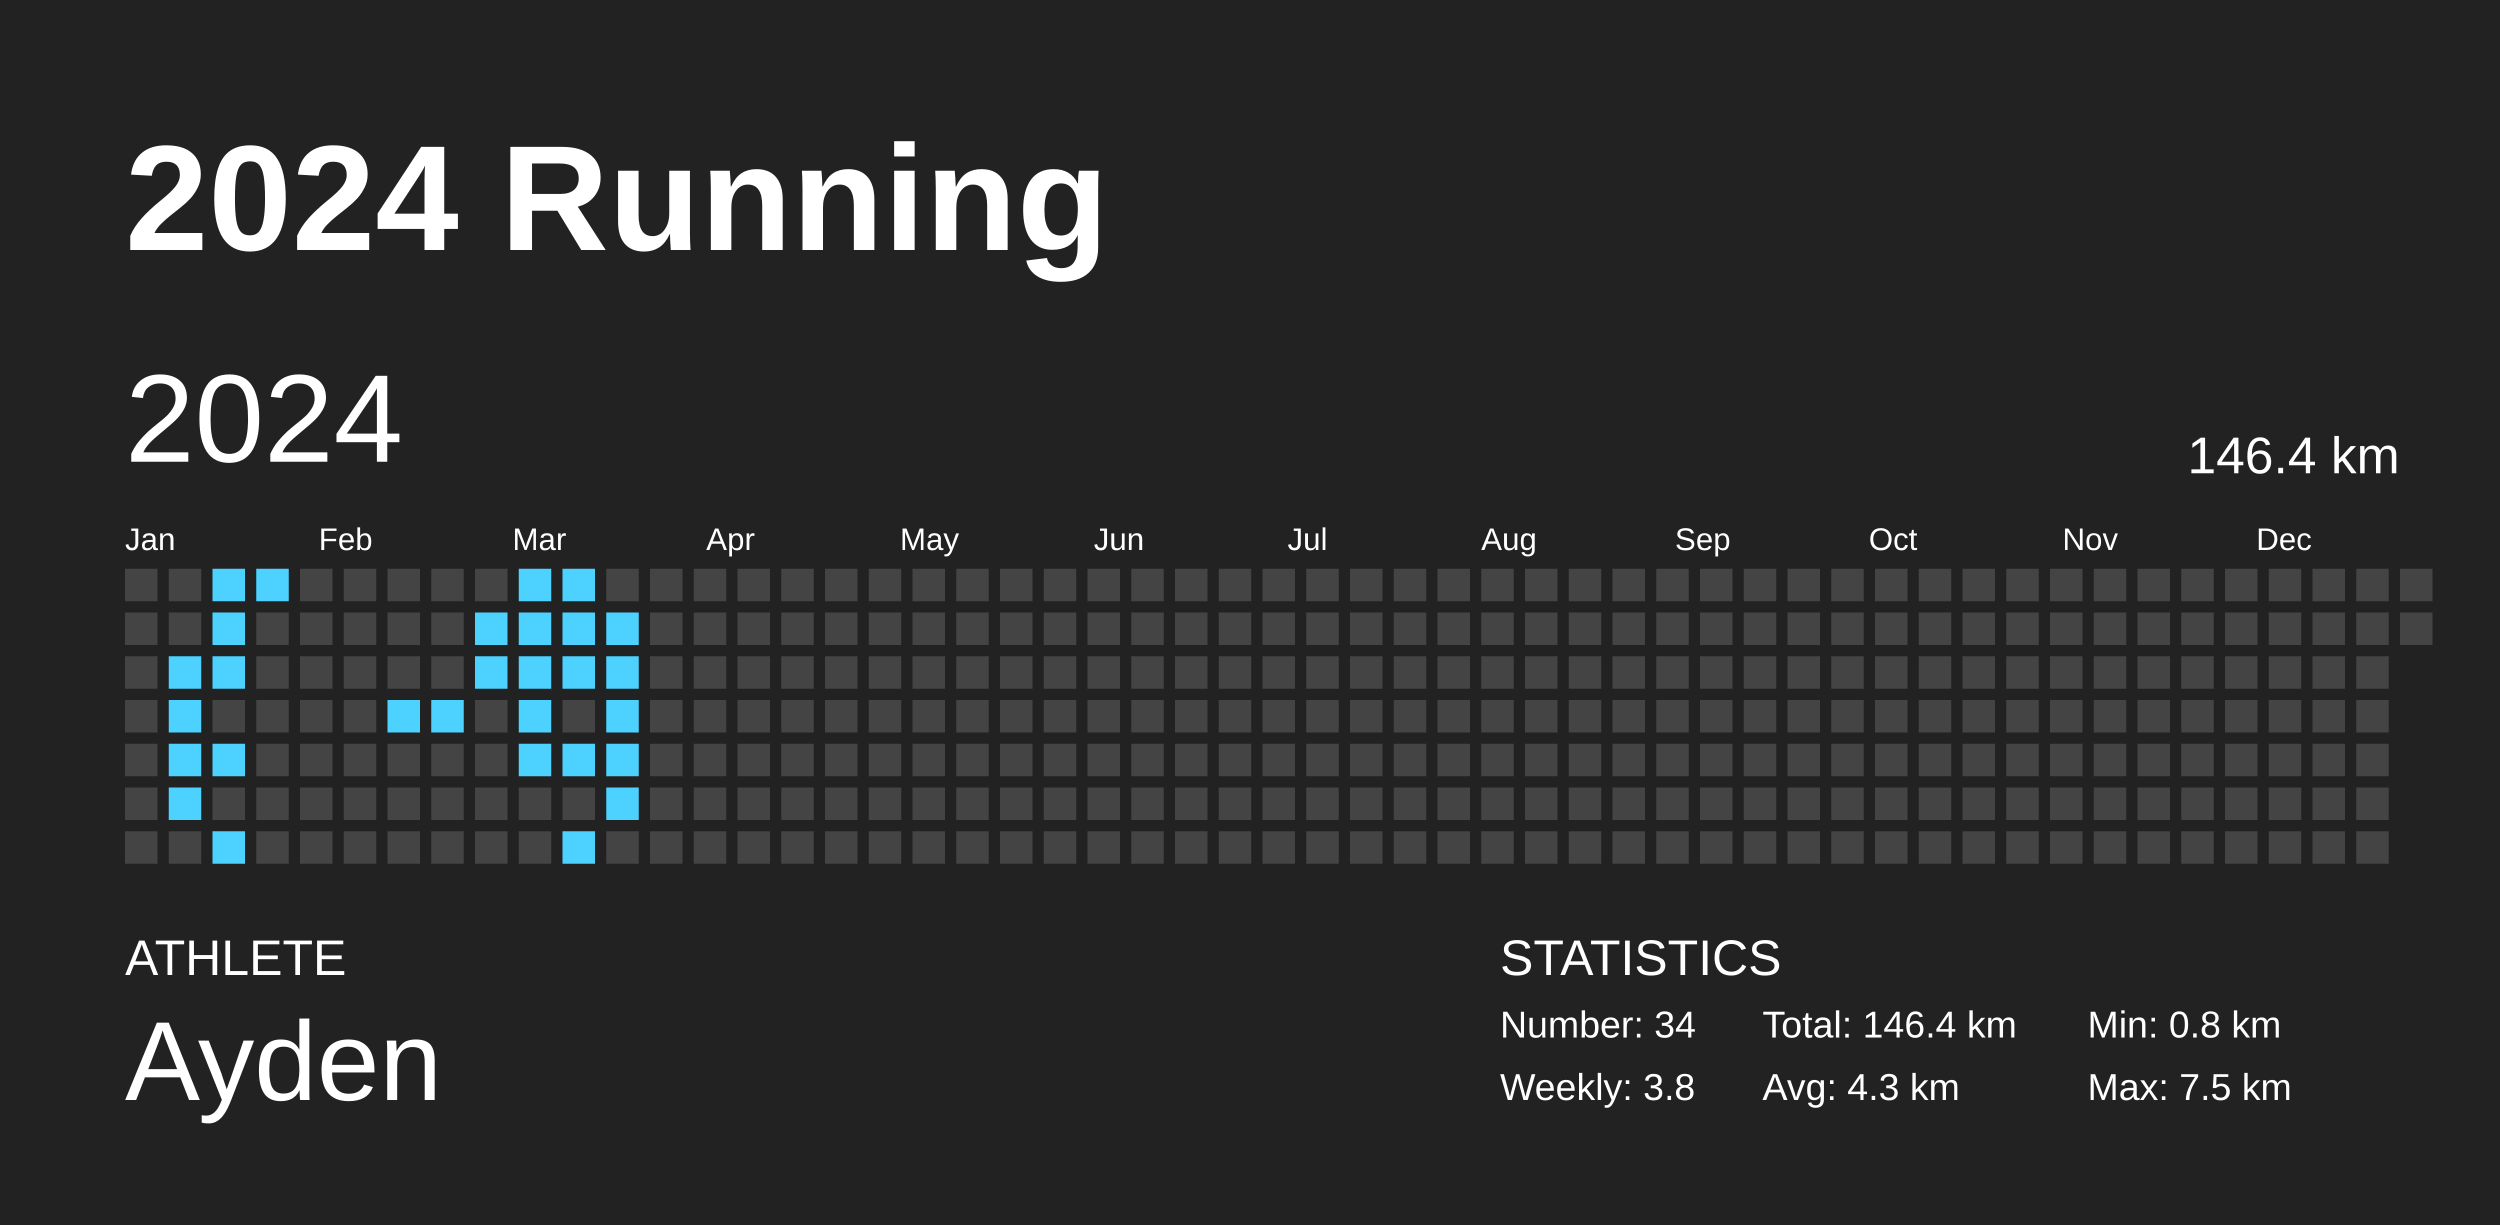
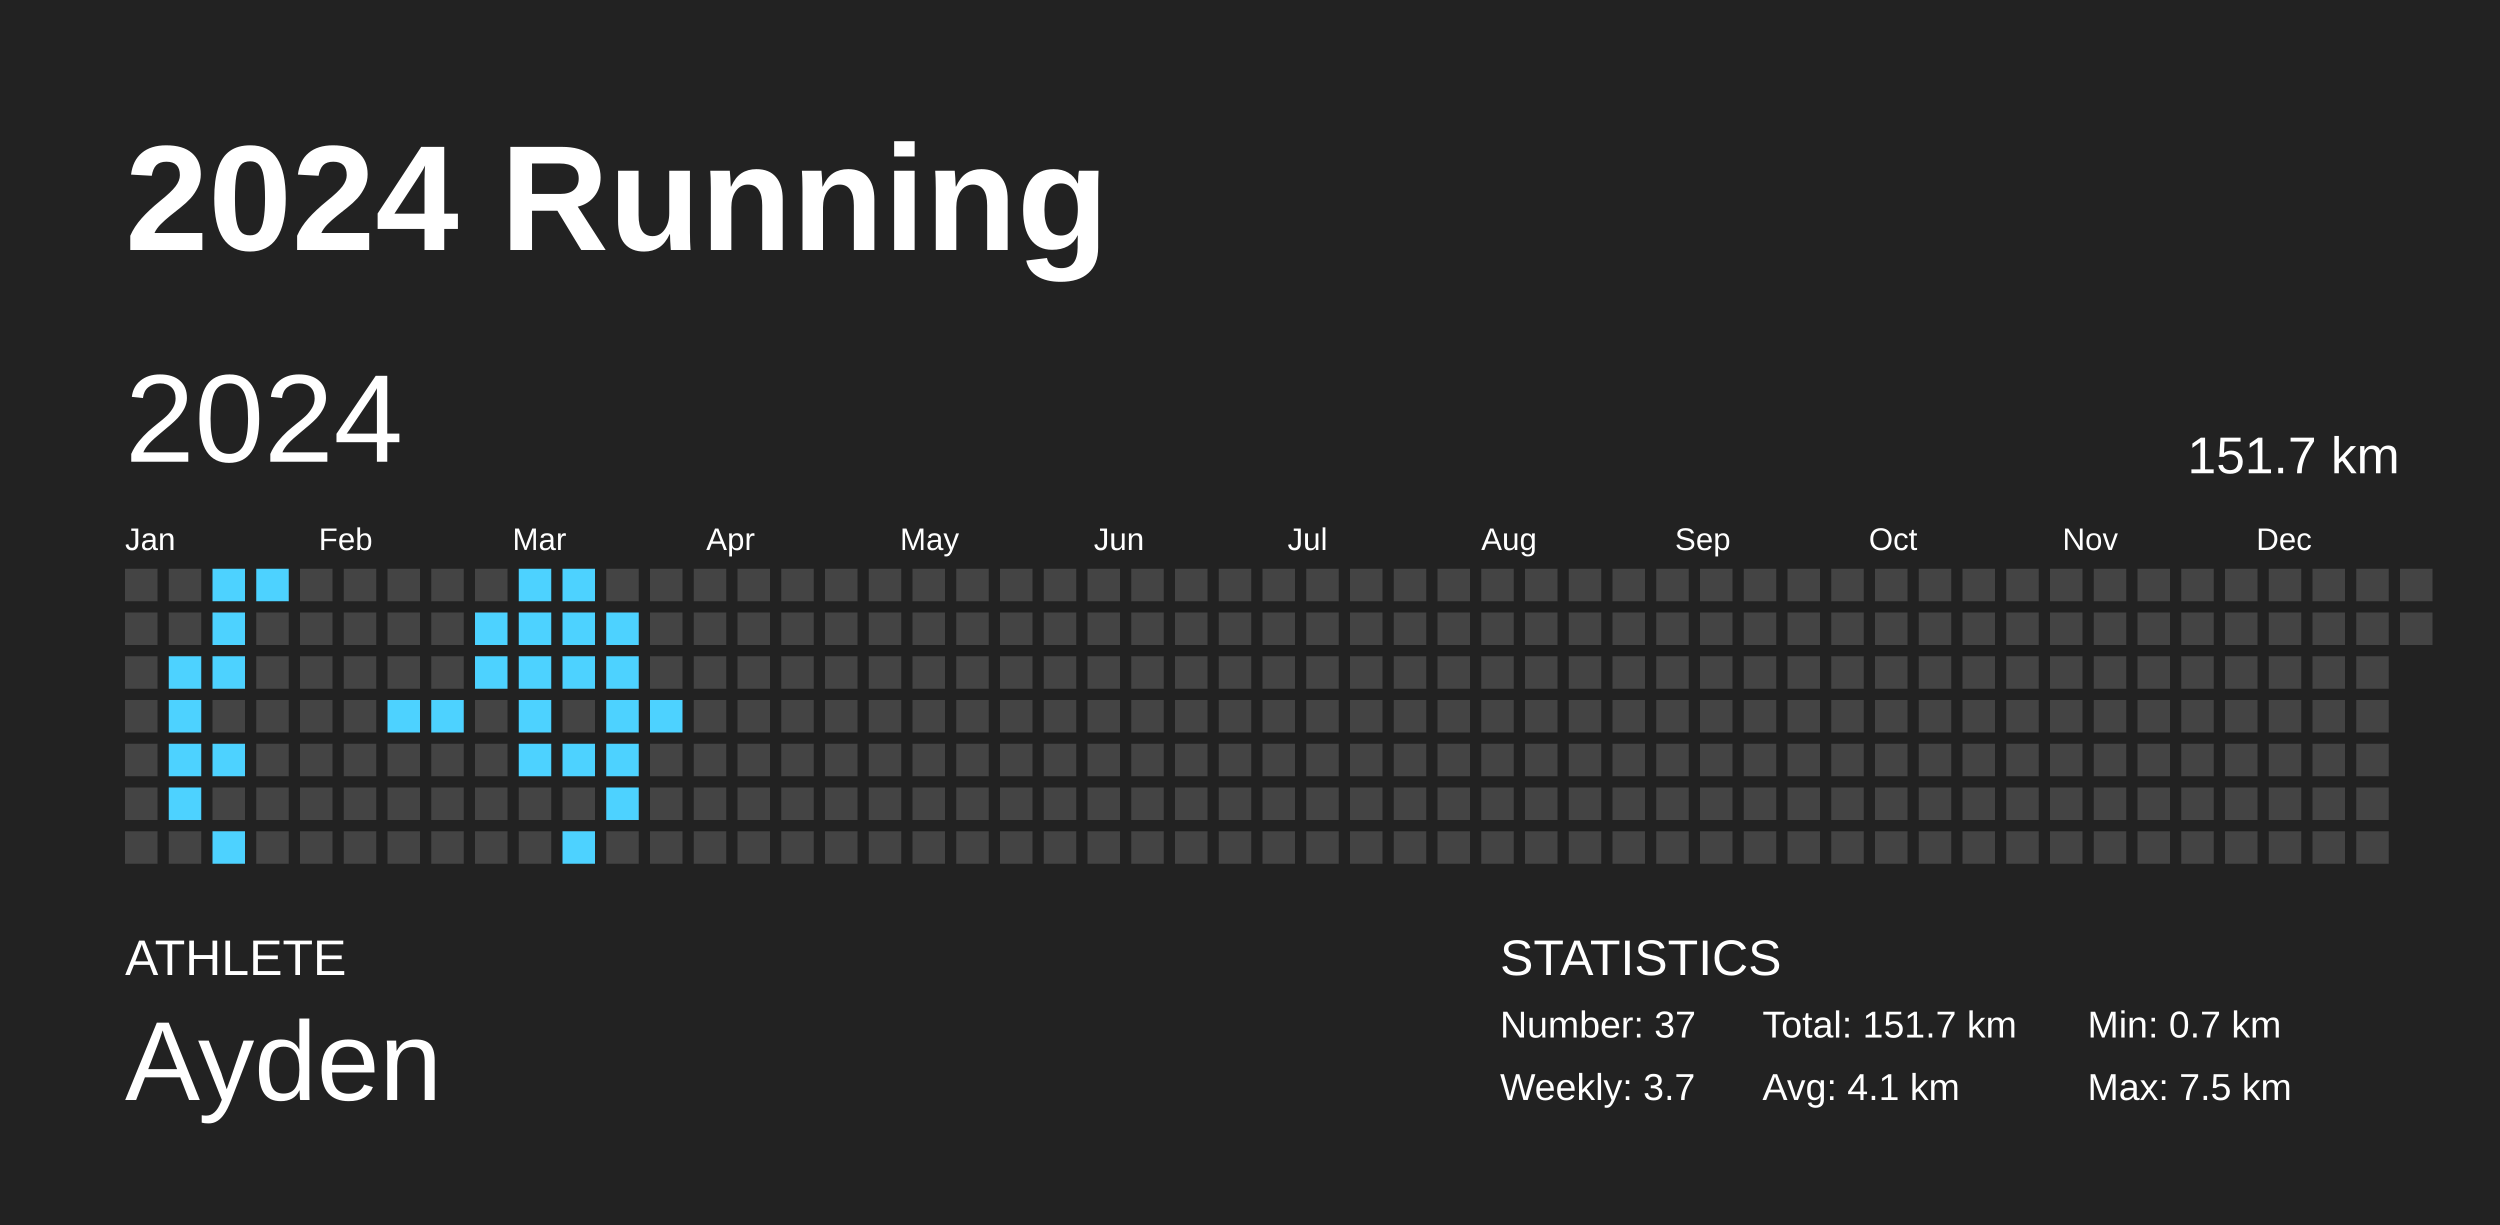
<svg xmlns="http://www.w3.org/2000/svg" baseProfile="full" height="98mm" version="1.1" viewBox="0,0,200,98" width="200mm">
  <defs />
  <rect fill="#222222" height="98" width="200" x="0" y="0" />
  <text fill="#FFFFFF" style="font-size:12px; font-family:Arial; font-weight:bold;" x="10" y="20">2024 Running</text>
  <text fill="#FFFFFF" style="font-size:4px; font-family:Arial" x="10" y="78">ATHLETE</text>
  <text fill="#FFFFFF" style="font-size:9px; font-family:Arial" x="10" y="88">Ayden</text>
  <text fill="#FFFFFF" style="font-size:4px; font-family:Arial" x="120" y="78">STATISTICS</text>
-   <text fill="#FFFFFF" style="font-size:3px; font-family:Arial" x="120" y="83">Number: 34</text>
-   <text fill="#FFFFFF" style="font-size:3px; font-family:Arial" x="120" y="88">Weekly: 3.8</text>
-   <text fill="#FFFFFF" style="font-size:3px; font-family:Arial" x="141" y="83">Total: 146.4 km</text>
-   <text fill="#FFFFFF" style="font-size:3px; font-family:Arial" x="141" y="88">Avg: 4.3 km</text>
-   <text fill="#FFFFFF" style="font-size:3px; font-family:Arial" x="167" y="83">Min: 0.8 km</text>
+   <text fill="#FFFFFF" style="font-size:3px; font-family:Arial" x="120" y="83">Number: 37</text>
+   <text fill="#FFFFFF" style="font-size:3px; font-family:Arial" x="120" y="88">Weekly: 3.7</text>
+   <text fill="#FFFFFF" style="font-size:3px; font-family:Arial" x="141" y="83">Total: 151.7 km</text>
+   <text fill="#FFFFFF" style="font-size:3px; font-family:Arial" x="141" y="88">Avg: 4.1 km</text>
+   <text fill="#FFFFFF" style="font-size:3px; font-family:Arial" x="167" y="83">Min: 0.7 km</text>
  <text fill="#FFFFFF" style="font-size:3px; font-family:Arial" x="167" y="88">Max: 7.5 km</text>
  <text dominant-baseline="hanging" fill="#FFFFFF" style="font-size:10.0px; font-family:Arial;" x="10" y="30">2024</text>
-   <text dominant-baseline="hanging" fill="#FFFFFF" style="font-size:4.125px; font-family:Arial;" x="175" y="35">146.4 km</text>
+   <text dominant-baseline="hanging" fill="#FFFFFF" style="font-size:4.125px; font-family:Arial;" x="175" y="35">151.7 km</text>
  <text fill="#FFFFFF" style="font-size:2.5px; font-family:Arial" x="10.0" y="44">Jan</text>
  <text fill="#FFFFFF" style="font-size:2.5px; font-family:Arial" x="25.5" y="44">Feb</text>
  <text fill="#FFFFFF" style="font-size:2.5px; font-family:Arial" x="41.0" y="44">Mar</text>
  <text fill="#FFFFFF" style="font-size:2.5px; font-family:Arial" x="56.5" y="44">Apr</text>
  <text fill="#FFFFFF" style="font-size:2.5px; font-family:Arial" x="72.0" y="44">May</text>
  <text fill="#FFFFFF" style="font-size:2.5px; font-family:Arial" x="87.5" y="44">Jun</text>
  <text fill="#FFFFFF" style="font-size:2.5px; font-family:Arial" x="103.0" y="44">Jul</text>
  <text fill="#FFFFFF" style="font-size:2.5px; font-family:Arial" x="118.5" y="44">Aug</text>
  <text fill="#FFFFFF" style="font-size:2.5px; font-family:Arial" x="134.0" y="44">Sep</text>
  <text fill="#FFFFFF" style="font-size:2.5px; font-family:Arial" x="149.5" y="44">Oct</text>
  <text fill="#FFFFFF" style="font-size:2.5px; font-family:Arial" x="165.0" y="44">Nov</text>
  <text fill="#FFFFFF" style="font-size:2.5px; font-family:Arial" x="180.5" y="44">Dec</text>
  <rect fill="#444444" height="2.6" width="2.6" x="10.0" y="45.5" />
  <rect fill="#444444" height="2.6" width="2.6" x="10.0" y="49.0" />
  <rect fill="#444444" height="2.6" width="2.6" x="10.0" y="52.5" />
  <rect fill="#444444" height="2.6" width="2.6" x="10.0" y="56.0" />
  <rect fill="#444444" height="2.6" width="2.6" x="10.0" y="59.5" />
  <rect fill="#444444" height="2.6" width="2.6" x="10.0" y="63.0" />
  <rect fill="#444444" height="2.6" width="2.6" x="10.0" y="66.5" />
  <rect fill="#444444" height="2.6" width="2.6" x="13.5" y="45.5" />
  <rect fill="#444444" height="2.6" width="2.6" x="13.5" y="49.0" />
  <rect fill="#4dd2ff" height="2.6" width="2.6" x="13.5" y="52.5" />
  <rect fill="#4dd2ff" height="2.6" width="2.6" x="13.5" y="56.0" />
  <rect fill="#4dd2ff" height="2.6" width="2.6" x="13.5" y="59.5" />
  <rect fill="#4dd2ff" height="2.6" width="2.6" x="13.5" y="63.0" />
  <rect fill="#444444" height="2.6" width="2.6" x="13.5" y="66.5" />
  <rect fill="#4dd2ff" height="2.6" width="2.6" x="17.0" y="45.5" />
  <rect fill="#4dd2ff" height="2.6" width="2.6" x="17.0" y="49.0" />
  <rect fill="#4dd2ff" height="2.6" width="2.6" x="17.0" y="52.5" />
  <rect fill="#444444" height="2.6" width="2.6" x="17.0" y="56.0" />
  <rect fill="#4dd2ff" height="2.6" width="2.6" x="17.0" y="59.5" />
  <rect fill="#444444" height="2.6" width="2.6" x="17.0" y="63.0" />
  <rect fill="#4dd2ff" height="2.6" width="2.6" x="17.0" y="66.5" />
  <rect fill="#4dd2ff" height="2.6" width="2.6" x="20.5" y="45.5" />
  <rect fill="#444444" height="2.6" width="2.6" x="20.5" y="49.0" />
  <rect fill="#444444" height="2.6" width="2.6" x="20.5" y="52.5" />
  <rect fill="#444444" height="2.6" width="2.6" x="20.5" y="56.0" />
  <rect fill="#444444" height="2.6" width="2.6" x="20.5" y="59.5" />
  <rect fill="#444444" height="2.6" width="2.6" x="20.5" y="63.0" />
  <rect fill="#444444" height="2.6" width="2.6" x="20.5" y="66.5" />
  <rect fill="#444444" height="2.6" width="2.6" x="24.0" y="45.5" />
  <rect fill="#444444" height="2.6" width="2.6" x="24.0" y="49.0" />
  <rect fill="#444444" height="2.6" width="2.6" x="24.0" y="52.5" />
  <rect fill="#444444" height="2.6" width="2.6" x="24.0" y="56.0" />
  <rect fill="#444444" height="2.6" width="2.6" x="24.0" y="59.5" />
  <rect fill="#444444" height="2.6" width="2.6" x="24.0" y="63.0" />
  <rect fill="#444444" height="2.6" width="2.6" x="24.0" y="66.5" />
  <rect fill="#444444" height="2.6" width="2.6" x="27.5" y="45.5" />
  <rect fill="#444444" height="2.6" width="2.6" x="27.5" y="49.0" />
  <rect fill="#444444" height="2.6" width="2.6" x="27.5" y="52.5" />
  <rect fill="#444444" height="2.6" width="2.6" x="27.5" y="56.0" />
  <rect fill="#444444" height="2.6" width="2.6" x="27.5" y="59.5" />
  <rect fill="#444444" height="2.6" width="2.6" x="27.5" y="63.0" />
  <rect fill="#444444" height="2.6" width="2.6" x="27.5" y="66.5" />
  <rect fill="#444444" height="2.6" width="2.6" x="31.0" y="45.5" />
  <rect fill="#444444" height="2.6" width="2.6" x="31.0" y="49.0" />
  <rect fill="#444444" height="2.6" width="2.6" x="31.0" y="52.5" />
  <rect fill="#4dd2ff" height="2.6" width="2.6" x="31.0" y="56.0" />
  <rect fill="#444444" height="2.6" width="2.6" x="31.0" y="59.5" />
  <rect fill="#444444" height="2.6" width="2.6" x="31.0" y="63.0" />
  <rect fill="#444444" height="2.6" width="2.6" x="31.0" y="66.5" />
  <rect fill="#444444" height="2.6" width="2.6" x="34.5" y="45.5" />
  <rect fill="#444444" height="2.6" width="2.6" x="34.5" y="49.0" />
  <rect fill="#444444" height="2.6" width="2.6" x="34.5" y="52.5" />
  <rect fill="#4dd2ff" height="2.6" width="2.6" x="34.5" y="56.0" />
  <rect fill="#444444" height="2.6" width="2.6" x="34.5" y="59.5" />
  <rect fill="#444444" height="2.6" width="2.6" x="34.5" y="63.0" />
  <rect fill="#444444" height="2.6" width="2.6" x="34.5" y="66.5" />
  <rect fill="#444444" height="2.6" width="2.6" x="38.0" y="45.5" />
  <rect fill="#4dd2ff" height="2.6" width="2.6" x="38.0" y="49.0" />
  <rect fill="#4dd2ff" height="2.6" width="2.6" x="38.0" y="52.5" />
  <rect fill="#444444" height="2.6" width="2.6" x="38.0" y="56.0" />
  <rect fill="#444444" height="2.6" width="2.6" x="38.0" y="59.5" />
  <rect fill="#444444" height="2.6" width="2.6" x="38.0" y="63.0" />
  <rect fill="#444444" height="2.6" width="2.6" x="38.0" y="66.5" />
  <rect fill="#4dd2ff" height="2.6" width="2.6" x="41.5" y="45.5" />
  <rect fill="#4dd2ff" height="2.6" width="2.6" x="41.5" y="49.0" />
  <rect fill="#4dd2ff" height="2.6" width="2.6" x="41.5" y="52.5" />
  <rect fill="#4dd2ff" height="2.6" width="2.6" x="41.5" y="56.0" />
  <rect fill="#4dd2ff" height="2.6" width="2.6" x="41.5" y="59.5" />
  <rect fill="#444444" height="2.6" width="2.6" x="41.5" y="63.0" />
  <rect fill="#444444" height="2.6" width="2.6" x="41.5" y="66.5" />
  <rect fill="#4dd2ff" height="2.6" width="2.6" x="45.0" y="45.5" />
  <rect fill="#4dd2ff" height="2.6" width="2.6" x="45.0" y="49.0" />
  <rect fill="#4dd2ff" height="2.6" width="2.6" x="45.0" y="52.5" />
  <rect fill="#444444" height="2.6" width="2.6" x="45.0" y="56.0" />
  <rect fill="#4dd2ff" height="2.6" width="2.6" x="45.0" y="59.5" />
  <rect fill="#444444" height="2.6" width="2.6" x="45.0" y="63.0" />
  <rect fill="#4dd2ff" height="2.6" width="2.6" x="45.0" y="66.5" />
  <rect fill="#444444" height="2.6" width="2.6" x="48.5" y="45.5" />
  <rect fill="#4dd2ff" height="2.6" width="2.6" x="48.5" y="49.0" />
  <rect fill="#4dd2ff" height="2.6" width="2.6" x="48.5" y="52.5" />
  <rect fill="#4dd2ff" height="2.6" width="2.6" x="48.5" y="56.0" />
  <rect fill="#4dd2ff" height="2.6" width="2.6" x="48.5" y="59.5" />
  <rect fill="#4dd2ff" height="2.6" width="2.6" x="48.5" y="63.0" />
  <rect fill="#444444" height="2.6" width="2.6" x="48.5" y="66.5" />
  <rect fill="#444444" height="2.6" width="2.6" x="52.0" y="45.5" />
  <rect fill="#444444" height="2.6" width="2.6" x="52.0" y="49.0" />
  <rect fill="#444444" height="2.6" width="2.6" x="52.0" y="52.5" />
-   <rect fill="#444444" height="2.6" width="2.6" x="52.0" y="56.0" />
+   <rect fill="#4dd2ff" height="2.6" width="2.6" x="52.0" y="56.0" />
  <rect fill="#444444" height="2.6" width="2.6" x="52.0" y="59.5" />
  <rect fill="#444444" height="2.6" width="2.6" x="52.0" y="63.0" />
  <rect fill="#444444" height="2.6" width="2.6" x="52.0" y="66.5" />
  <rect fill="#444444" height="2.6" width="2.6" x="55.5" y="45.5" />
  <rect fill="#444444" height="2.6" width="2.6" x="55.5" y="49.0" />
  <rect fill="#444444" height="2.6" width="2.6" x="55.5" y="52.5" />
  <rect fill="#444444" height="2.6" width="2.6" x="55.5" y="56.0" />
  <rect fill="#444444" height="2.6" width="2.6" x="55.5" y="59.5" />
  <rect fill="#444444" height="2.6" width="2.6" x="55.5" y="63.0" />
  <rect fill="#444444" height="2.6" width="2.6" x="55.5" y="66.5" />
  <rect fill="#444444" height="2.6" width="2.6" x="59.0" y="45.5" />
  <rect fill="#444444" height="2.6" width="2.6" x="59.0" y="49.0" />
  <rect fill="#444444" height="2.6" width="2.6" x="59.0" y="52.5" />
  <rect fill="#444444" height="2.6" width="2.6" x="59.0" y="56.0" />
  <rect fill="#444444" height="2.6" width="2.6" x="59.0" y="59.5" />
  <rect fill="#444444" height="2.6" width="2.6" x="59.0" y="63.0" />
  <rect fill="#444444" height="2.6" width="2.6" x="59.0" y="66.5" />
  <rect fill="#444444" height="2.6" width="2.6" x="62.5" y="45.5" />
  <rect fill="#444444" height="2.6" width="2.6" x="62.5" y="49.0" />
  <rect fill="#444444" height="2.6" width="2.6" x="62.5" y="52.5" />
  <rect fill="#444444" height="2.6" width="2.6" x="62.5" y="56.0" />
  <rect fill="#444444" height="2.6" width="2.6" x="62.5" y="59.5" />
  <rect fill="#444444" height="2.6" width="2.6" x="62.5" y="63.0" />
  <rect fill="#444444" height="2.6" width="2.6" x="62.5" y="66.5" />
  <rect fill="#444444" height="2.6" width="2.6" x="66.0" y="45.5" />
  <rect fill="#444444" height="2.6" width="2.6" x="66.0" y="49.0" />
  <rect fill="#444444" height="2.6" width="2.6" x="66.0" y="52.5" />
  <rect fill="#444444" height="2.6" width="2.6" x="66.0" y="56.0" />
  <rect fill="#444444" height="2.6" width="2.6" x="66.0" y="59.5" />
  <rect fill="#444444" height="2.6" width="2.6" x="66.0" y="63.0" />
  <rect fill="#444444" height="2.6" width="2.6" x="66.0" y="66.5" />
  <rect fill="#444444" height="2.6" width="2.6" x="69.5" y="45.5" />
  <rect fill="#444444" height="2.6" width="2.6" x="69.5" y="49.0" />
  <rect fill="#444444" height="2.6" width="2.6" x="69.5" y="52.5" />
  <rect fill="#444444" height="2.6" width="2.6" x="69.5" y="56.0" />
  <rect fill="#444444" height="2.6" width="2.6" x="69.5" y="59.5" />
  <rect fill="#444444" height="2.6" width="2.6" x="69.5" y="63.0" />
  <rect fill="#444444" height="2.6" width="2.6" x="69.5" y="66.5" />
  <rect fill="#444444" height="2.6" width="2.6" x="73.0" y="45.5" />
  <rect fill="#444444" height="2.6" width="2.6" x="73.0" y="49.0" />
  <rect fill="#444444" height="2.6" width="2.6" x="73.0" y="52.5" />
  <rect fill="#444444" height="2.6" width="2.6" x="73.0" y="56.0" />
  <rect fill="#444444" height="2.6" width="2.6" x="73.0" y="59.5" />
  <rect fill="#444444" height="2.6" width="2.6" x="73.0" y="63.0" />
  <rect fill="#444444" height="2.6" width="2.6" x="73.0" y="66.5" />
  <rect fill="#444444" height="2.6" width="2.6" x="76.5" y="45.5" />
  <rect fill="#444444" height="2.6" width="2.6" x="76.5" y="49.0" />
  <rect fill="#444444" height="2.6" width="2.6" x="76.5" y="52.5" />
  <rect fill="#444444" height="2.6" width="2.6" x="76.5" y="56.0" />
  <rect fill="#444444" height="2.6" width="2.6" x="76.5" y="59.5" />
  <rect fill="#444444" height="2.6" width="2.6" x="76.5" y="63.0" />
  <rect fill="#444444" height="2.6" width="2.6" x="76.5" y="66.5" />
  <rect fill="#444444" height="2.6" width="2.6" x="80.0" y="45.5" />
  <rect fill="#444444" height="2.6" width="2.6" x="80.0" y="49.0" />
  <rect fill="#444444" height="2.6" width="2.6" x="80.0" y="52.5" />
  <rect fill="#444444" height="2.6" width="2.6" x="80.0" y="56.0" />
  <rect fill="#444444" height="2.6" width="2.6" x="80.0" y="59.5" />
  <rect fill="#444444" height="2.6" width="2.6" x="80.0" y="63.0" />
  <rect fill="#444444" height="2.6" width="2.6" x="80.0" y="66.5" />
  <rect fill="#444444" height="2.6" width="2.6" x="83.5" y="45.5" />
  <rect fill="#444444" height="2.6" width="2.6" x="83.5" y="49.0" />
  <rect fill="#444444" height="2.6" width="2.6" x="83.5" y="52.5" />
  <rect fill="#444444" height="2.6" width="2.6" x="83.5" y="56.0" />
  <rect fill="#444444" height="2.6" width="2.6" x="83.5" y="59.5" />
  <rect fill="#444444" height="2.6" width="2.6" x="83.5" y="63.0" />
  <rect fill="#444444" height="2.6" width="2.6" x="83.5" y="66.5" />
  <rect fill="#444444" height="2.6" width="2.6" x="87.0" y="45.5" />
  <rect fill="#444444" height="2.6" width="2.6" x="87.0" y="49.0" />
  <rect fill="#444444" height="2.6" width="2.6" x="87.0" y="52.5" />
  <rect fill="#444444" height="2.6" width="2.6" x="87.0" y="56.0" />
  <rect fill="#444444" height="2.6" width="2.6" x="87.0" y="59.5" />
  <rect fill="#444444" height="2.6" width="2.6" x="87.0" y="63.0" />
  <rect fill="#444444" height="2.6" width="2.6" x="87.0" y="66.5" />
  <rect fill="#444444" height="2.6" width="2.6" x="90.5" y="45.5" />
  <rect fill="#444444" height="2.6" width="2.6" x="90.5" y="49.0" />
  <rect fill="#444444" height="2.6" width="2.6" x="90.5" y="52.5" />
  <rect fill="#444444" height="2.6" width="2.6" x="90.5" y="56.0" />
  <rect fill="#444444" height="2.6" width="2.6" x="90.5" y="59.5" />
  <rect fill="#444444" height="2.6" width="2.6" x="90.5" y="63.0" />
  <rect fill="#444444" height="2.6" width="2.6" x="90.5" y="66.5" />
  <rect fill="#444444" height="2.6" width="2.6" x="94.0" y="45.5" />
  <rect fill="#444444" height="2.6" width="2.6" x="94.0" y="49.0" />
  <rect fill="#444444" height="2.6" width="2.6" x="94.0" y="52.5" />
  <rect fill="#444444" height="2.6" width="2.6" x="94.0" y="56.0" />
  <rect fill="#444444" height="2.6" width="2.6" x="94.0" y="59.5" />
  <rect fill="#444444" height="2.6" width="2.6" x="94.0" y="63.0" />
  <rect fill="#444444" height="2.6" width="2.6" x="94.0" y="66.5" />
  <rect fill="#444444" height="2.6" width="2.6" x="97.5" y="45.5" />
  <rect fill="#444444" height="2.6" width="2.6" x="97.5" y="49.0" />
  <rect fill="#444444" height="2.6" width="2.6" x="97.5" y="52.5" />
  <rect fill="#444444" height="2.6" width="2.6" x="97.5" y="56.0" />
  <rect fill="#444444" height="2.6" width="2.6" x="97.5" y="59.5" />
  <rect fill="#444444" height="2.6" width="2.6" x="97.5" y="63.0" />
  <rect fill="#444444" height="2.6" width="2.6" x="97.5" y="66.5" />
  <rect fill="#444444" height="2.6" width="2.6" x="101.0" y="45.5" />
  <rect fill="#444444" height="2.6" width="2.6" x="101.0" y="49.0" />
  <rect fill="#444444" height="2.6" width="2.6" x="101.0" y="52.5" />
  <rect fill="#444444" height="2.6" width="2.6" x="101.0" y="56.0" />
  <rect fill="#444444" height="2.6" width="2.6" x="101.0" y="59.5" />
  <rect fill="#444444" height="2.6" width="2.6" x="101.0" y="63.0" />
  <rect fill="#444444" height="2.6" width="2.6" x="101.0" y="66.5" />
  <rect fill="#444444" height="2.6" width="2.6" x="104.5" y="45.5" />
  <rect fill="#444444" height="2.6" width="2.6" x="104.5" y="49.0" />
  <rect fill="#444444" height="2.6" width="2.6" x="104.5" y="52.5" />
  <rect fill="#444444" height="2.6" width="2.6" x="104.5" y="56.0" />
  <rect fill="#444444" height="2.6" width="2.6" x="104.5" y="59.5" />
  <rect fill="#444444" height="2.6" width="2.6" x="104.5" y="63.0" />
  <rect fill="#444444" height="2.6" width="2.6" x="104.5" y="66.5" />
  <rect fill="#444444" height="2.6" width="2.6" x="108.0" y="45.5" />
  <rect fill="#444444" height="2.6" width="2.6" x="108.0" y="49.0" />
  <rect fill="#444444" height="2.6" width="2.6" x="108.0" y="52.5" />
  <rect fill="#444444" height="2.6" width="2.6" x="108.0" y="56.0" />
  <rect fill="#444444" height="2.6" width="2.6" x="108.0" y="59.5" />
  <rect fill="#444444" height="2.6" width="2.6" x="108.0" y="63.0" />
  <rect fill="#444444" height="2.6" width="2.6" x="108.0" y="66.5" />
  <rect fill="#444444" height="2.6" width="2.6" x="111.5" y="45.5" />
  <rect fill="#444444" height="2.6" width="2.6" x="111.5" y="49.0" />
  <rect fill="#444444" height="2.6" width="2.6" x="111.5" y="52.5" />
  <rect fill="#444444" height="2.6" width="2.6" x="111.5" y="56.0" />
  <rect fill="#444444" height="2.6" width="2.6" x="111.5" y="59.5" />
  <rect fill="#444444" height="2.6" width="2.6" x="111.5" y="63.0" />
  <rect fill="#444444" height="2.6" width="2.6" x="111.5" y="66.5" />
  <rect fill="#444444" height="2.6" width="2.6" x="115.0" y="45.5" />
  <rect fill="#444444" height="2.6" width="2.6" x="115.0" y="49.0" />
  <rect fill="#444444" height="2.6" width="2.6" x="115.0" y="52.5" />
  <rect fill="#444444" height="2.6" width="2.6" x="115.0" y="56.0" />
  <rect fill="#444444" height="2.6" width="2.6" x="115.0" y="59.5" />
  <rect fill="#444444" height="2.6" width="2.6" x="115.0" y="63.0" />
  <rect fill="#444444" height="2.6" width="2.6" x="115.0" y="66.5" />
  <rect fill="#444444" height="2.6" width="2.6" x="118.5" y="45.5" />
  <rect fill="#444444" height="2.6" width="2.6" x="118.5" y="49.0" />
  <rect fill="#444444" height="2.6" width="2.6" x="118.5" y="52.5" />
  <rect fill="#444444" height="2.6" width="2.6" x="118.5" y="56.0" />
  <rect fill="#444444" height="2.6" width="2.6" x="118.5" y="59.5" />
  <rect fill="#444444" height="2.6" width="2.6" x="118.5" y="63.0" />
  <rect fill="#444444" height="2.6" width="2.6" x="118.5" y="66.5" />
  <rect fill="#444444" height="2.6" width="2.6" x="122.0" y="45.5" />
  <rect fill="#444444" height="2.6" width="2.6" x="122.0" y="49.0" />
  <rect fill="#444444" height="2.6" width="2.6" x="122.0" y="52.5" />
  <rect fill="#444444" height="2.6" width="2.6" x="122.0" y="56.0" />
  <rect fill="#444444" height="2.6" width="2.6" x="122.0" y="59.5" />
  <rect fill="#444444" height="2.6" width="2.6" x="122.0" y="63.0" />
  <rect fill="#444444" height="2.6" width="2.6" x="122.0" y="66.5" />
  <rect fill="#444444" height="2.6" width="2.6" x="125.5" y="45.5" />
  <rect fill="#444444" height="2.6" width="2.6" x="125.5" y="49.0" />
  <rect fill="#444444" height="2.6" width="2.6" x="125.5" y="52.5" />
  <rect fill="#444444" height="2.6" width="2.6" x="125.5" y="56.0" />
  <rect fill="#444444" height="2.6" width="2.6" x="125.5" y="59.5" />
  <rect fill="#444444" height="2.6" width="2.6" x="125.5" y="63.0" />
  <rect fill="#444444" height="2.6" width="2.6" x="125.5" y="66.5" />
  <rect fill="#444444" height="2.6" width="2.6" x="129.0" y="45.5" />
  <rect fill="#444444" height="2.6" width="2.6" x="129.0" y="49.0" />
  <rect fill="#444444" height="2.6" width="2.6" x="129.0" y="52.5" />
  <rect fill="#444444" height="2.6" width="2.6" x="129.0" y="56.0" />
  <rect fill="#444444" height="2.6" width="2.6" x="129.0" y="59.5" />
  <rect fill="#444444" height="2.6" width="2.6" x="129.0" y="63.0" />
  <rect fill="#444444" height="2.6" width="2.6" x="129.0" y="66.5" />
  <rect fill="#444444" height="2.6" width="2.6" x="132.5" y="45.5" />
  <rect fill="#444444" height="2.6" width="2.6" x="132.5" y="49.0" />
  <rect fill="#444444" height="2.6" width="2.6" x="132.5" y="52.5" />
  <rect fill="#444444" height="2.6" width="2.6" x="132.5" y="56.0" />
  <rect fill="#444444" height="2.6" width="2.6" x="132.5" y="59.5" />
  <rect fill="#444444" height="2.6" width="2.6" x="132.5" y="63.0" />
  <rect fill="#444444" height="2.6" width="2.6" x="132.5" y="66.5" />
  <rect fill="#444444" height="2.6" width="2.6" x="136.0" y="45.5" />
  <rect fill="#444444" height="2.6" width="2.6" x="136.0" y="49.0" />
  <rect fill="#444444" height="2.6" width="2.6" x="136.0" y="52.5" />
  <rect fill="#444444" height="2.6" width="2.6" x="136.0" y="56.0" />
  <rect fill="#444444" height="2.6" width="2.6" x="136.0" y="59.5" />
  <rect fill="#444444" height="2.6" width="2.6" x="136.0" y="63.0" />
  <rect fill="#444444" height="2.6" width="2.6" x="136.0" y="66.5" />
  <rect fill="#444444" height="2.6" width="2.6" x="139.5" y="45.5" />
  <rect fill="#444444" height="2.6" width="2.6" x="139.5" y="49.0" />
  <rect fill="#444444" height="2.6" width="2.6" x="139.5" y="52.5" />
  <rect fill="#444444" height="2.6" width="2.6" x="139.5" y="56.0" />
  <rect fill="#444444" height="2.6" width="2.6" x="139.5" y="59.5" />
  <rect fill="#444444" height="2.6" width="2.6" x="139.5" y="63.0" />
  <rect fill="#444444" height="2.6" width="2.6" x="139.5" y="66.5" />
  <rect fill="#444444" height="2.6" width="2.6" x="143.0" y="45.5" />
  <rect fill="#444444" height="2.6" width="2.6" x="143.0" y="49.0" />
  <rect fill="#444444" height="2.6" width="2.6" x="143.0" y="52.5" />
  <rect fill="#444444" height="2.6" width="2.6" x="143.0" y="56.0" />
  <rect fill="#444444" height="2.6" width="2.6" x="143.0" y="59.5" />
  <rect fill="#444444" height="2.6" width="2.6" x="143.0" y="63.0" />
  <rect fill="#444444" height="2.6" width="2.6" x="143.0" y="66.5" />
  <rect fill="#444444" height="2.6" width="2.6" x="146.5" y="45.5" />
  <rect fill="#444444" height="2.6" width="2.6" x="146.5" y="49.0" />
  <rect fill="#444444" height="2.6" width="2.6" x="146.5" y="52.5" />
  <rect fill="#444444" height="2.6" width="2.6" x="146.5" y="56.0" />
  <rect fill="#444444" height="2.6" width="2.6" x="146.5" y="59.5" />
  <rect fill="#444444" height="2.6" width="2.6" x="146.5" y="63.0" />
  <rect fill="#444444" height="2.6" width="2.6" x="146.5" y="66.5" />
  <rect fill="#444444" height="2.6" width="2.6" x="150.0" y="45.5" />
  <rect fill="#444444" height="2.6" width="2.6" x="150.0" y="49.0" />
  <rect fill="#444444" height="2.6" width="2.6" x="150.0" y="52.5" />
  <rect fill="#444444" height="2.6" width="2.6" x="150.0" y="56.0" />
  <rect fill="#444444" height="2.6" width="2.6" x="150.0" y="59.5" />
  <rect fill="#444444" height="2.6" width="2.6" x="150.0" y="63.0" />
  <rect fill="#444444" height="2.6" width="2.6" x="150.0" y="66.5" />
  <rect fill="#444444" height="2.6" width="2.6" x="153.5" y="45.5" />
  <rect fill="#444444" height="2.6" width="2.6" x="153.5" y="49.0" />
  <rect fill="#444444" height="2.6" width="2.6" x="153.5" y="52.5" />
  <rect fill="#444444" height="2.6" width="2.6" x="153.5" y="56.0" />
  <rect fill="#444444" height="2.6" width="2.6" x="153.5" y="59.5" />
  <rect fill="#444444" height="2.6" width="2.6" x="153.5" y="63.0" />
  <rect fill="#444444" height="2.6" width="2.6" x="153.5" y="66.5" />
  <rect fill="#444444" height="2.6" width="2.6" x="157.0" y="45.5" />
  <rect fill="#444444" height="2.6" width="2.6" x="157.0" y="49.0" />
  <rect fill="#444444" height="2.6" width="2.6" x="157.0" y="52.5" />
  <rect fill="#444444" height="2.6" width="2.6" x="157.0" y="56.0" />
  <rect fill="#444444" height="2.6" width="2.6" x="157.0" y="59.5" />
  <rect fill="#444444" height="2.6" width="2.6" x="157.0" y="63.0" />
  <rect fill="#444444" height="2.6" width="2.6" x="157.0" y="66.5" />
  <rect fill="#444444" height="2.6" width="2.6" x="160.5" y="45.5" />
  <rect fill="#444444" height="2.6" width="2.6" x="160.5" y="49.0" />
  <rect fill="#444444" height="2.6" width="2.6" x="160.5" y="52.5" />
  <rect fill="#444444" height="2.6" width="2.6" x="160.5" y="56.0" />
  <rect fill="#444444" height="2.6" width="2.6" x="160.5" y="59.5" />
  <rect fill="#444444" height="2.6" width="2.6" x="160.5" y="63.0" />
  <rect fill="#444444" height="2.6" width="2.6" x="160.5" y="66.5" />
  <rect fill="#444444" height="2.6" width="2.6" x="164.0" y="45.5" />
  <rect fill="#444444" height="2.6" width="2.6" x="164.0" y="49.0" />
  <rect fill="#444444" height="2.6" width="2.6" x="164.0" y="52.5" />
  <rect fill="#444444" height="2.6" width="2.6" x="164.0" y="56.0" />
  <rect fill="#444444" height="2.6" width="2.6" x="164.0" y="59.5" />
  <rect fill="#444444" height="2.6" width="2.6" x="164.0" y="63.0" />
  <rect fill="#444444" height="2.6" width="2.6" x="164.0" y="66.5" />
  <rect fill="#444444" height="2.6" width="2.6" x="167.5" y="45.5" />
  <rect fill="#444444" height="2.6" width="2.6" x="167.5" y="49.0" />
  <rect fill="#444444" height="2.6" width="2.6" x="167.5" y="52.5" />
  <rect fill="#444444" height="2.6" width="2.6" x="167.5" y="56.0" />
  <rect fill="#444444" height="2.6" width="2.6" x="167.5" y="59.5" />
  <rect fill="#444444" height="2.6" width="2.6" x="167.5" y="63.0" />
  <rect fill="#444444" height="2.6" width="2.6" x="167.5" y="66.5" />
  <rect fill="#444444" height="2.6" width="2.6" x="171.0" y="45.5" />
  <rect fill="#444444" height="2.6" width="2.6" x="171.0" y="49.0" />
  <rect fill="#444444" height="2.6" width="2.6" x="171.0" y="52.5" />
  <rect fill="#444444" height="2.6" width="2.6" x="171.0" y="56.0" />
  <rect fill="#444444" height="2.6" width="2.6" x="171.0" y="59.5" />
  <rect fill="#444444" height="2.6" width="2.6" x="171.0" y="63.0" />
  <rect fill="#444444" height="2.6" width="2.6" x="171.0" y="66.5" />
  <rect fill="#444444" height="2.6" width="2.6" x="174.5" y="45.5" />
  <rect fill="#444444" height="2.6" width="2.6" x="174.5" y="49.0" />
  <rect fill="#444444" height="2.6" width="2.6" x="174.5" y="52.5" />
  <rect fill="#444444" height="2.6" width="2.6" x="174.5" y="56.0" />
  <rect fill="#444444" height="2.6" width="2.6" x="174.5" y="59.5" />
  <rect fill="#444444" height="2.6" width="2.6" x="174.5" y="63.0" />
  <rect fill="#444444" height="2.6" width="2.6" x="174.5" y="66.5" />
  <rect fill="#444444" height="2.6" width="2.6" x="178.0" y="45.5" />
  <rect fill="#444444" height="2.6" width="2.6" x="178.0" y="49.0" />
  <rect fill="#444444" height="2.6" width="2.6" x="178.0" y="52.5" />
  <rect fill="#444444" height="2.6" width="2.6" x="178.0" y="56.0" />
  <rect fill="#444444" height="2.6" width="2.6" x="178.0" y="59.5" />
  <rect fill="#444444" height="2.6" width="2.6" x="178.0" y="63.0" />
  <rect fill="#444444" height="2.6" width="2.6" x="178.0" y="66.5" />
  <rect fill="#444444" height="2.6" width="2.6" x="181.5" y="45.5" />
  <rect fill="#444444" height="2.6" width="2.6" x="181.5" y="49.0" />
  <rect fill="#444444" height="2.6" width="2.6" x="181.5" y="52.5" />
  <rect fill="#444444" height="2.6" width="2.6" x="181.5" y="56.0" />
  <rect fill="#444444" height="2.6" width="2.6" x="181.5" y="59.5" />
  <rect fill="#444444" height="2.6" width="2.6" x="181.5" y="63.0" />
  <rect fill="#444444" height="2.6" width="2.6" x="181.5" y="66.5" />
  <rect fill="#444444" height="2.6" width="2.6" x="185.0" y="45.5" />
  <rect fill="#444444" height="2.6" width="2.6" x="185.0" y="49.0" />
  <rect fill="#444444" height="2.6" width="2.6" x="185.0" y="52.5" />
  <rect fill="#444444" height="2.6" width="2.6" x="185.0" y="56.0" />
  <rect fill="#444444" height="2.6" width="2.6" x="185.0" y="59.5" />
  <rect fill="#444444" height="2.6" width="2.6" x="185.0" y="63.0" />
  <rect fill="#444444" height="2.6" width="2.6" x="185.0" y="66.5" />
  <rect fill="#444444" height="2.6" width="2.6" x="188.5" y="45.5" />
  <rect fill="#444444" height="2.6" width="2.6" x="188.5" y="49.0" />
  <rect fill="#444444" height="2.6" width="2.6" x="188.5" y="52.5" />
  <rect fill="#444444" height="2.6" width="2.6" x="188.5" y="56.0" />
  <rect fill="#444444" height="2.6" width="2.6" x="188.5" y="59.5" />
  <rect fill="#444444" height="2.6" width="2.6" x="188.5" y="63.0" />
  <rect fill="#444444" height="2.6" width="2.6" x="188.5" y="66.5" />
  <rect fill="#444444" height="2.6" width="2.6" x="192.0" y="45.5" />
  <rect fill="#444444" height="2.6" width="2.6" x="192.0" y="49.0" />
</svg>
